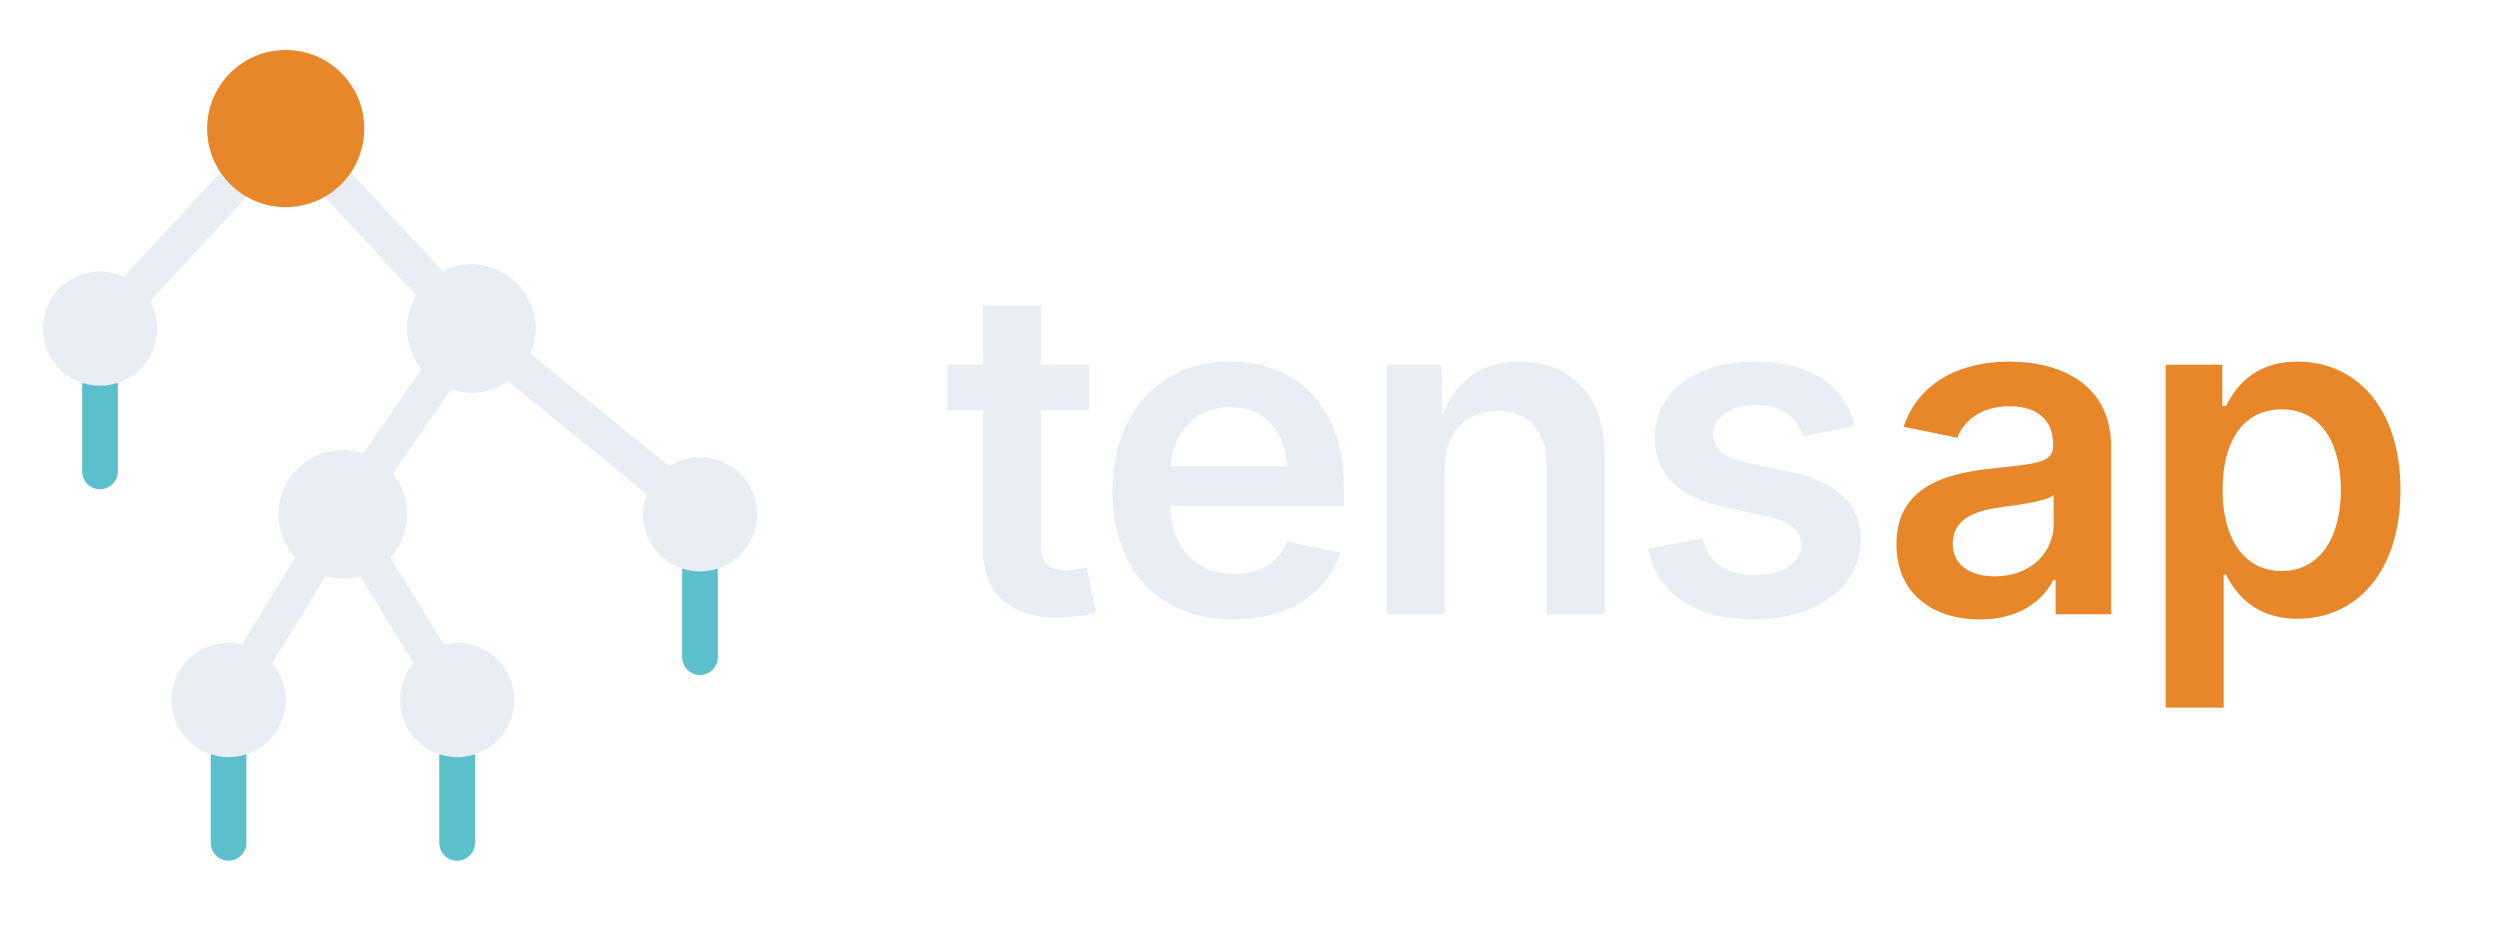
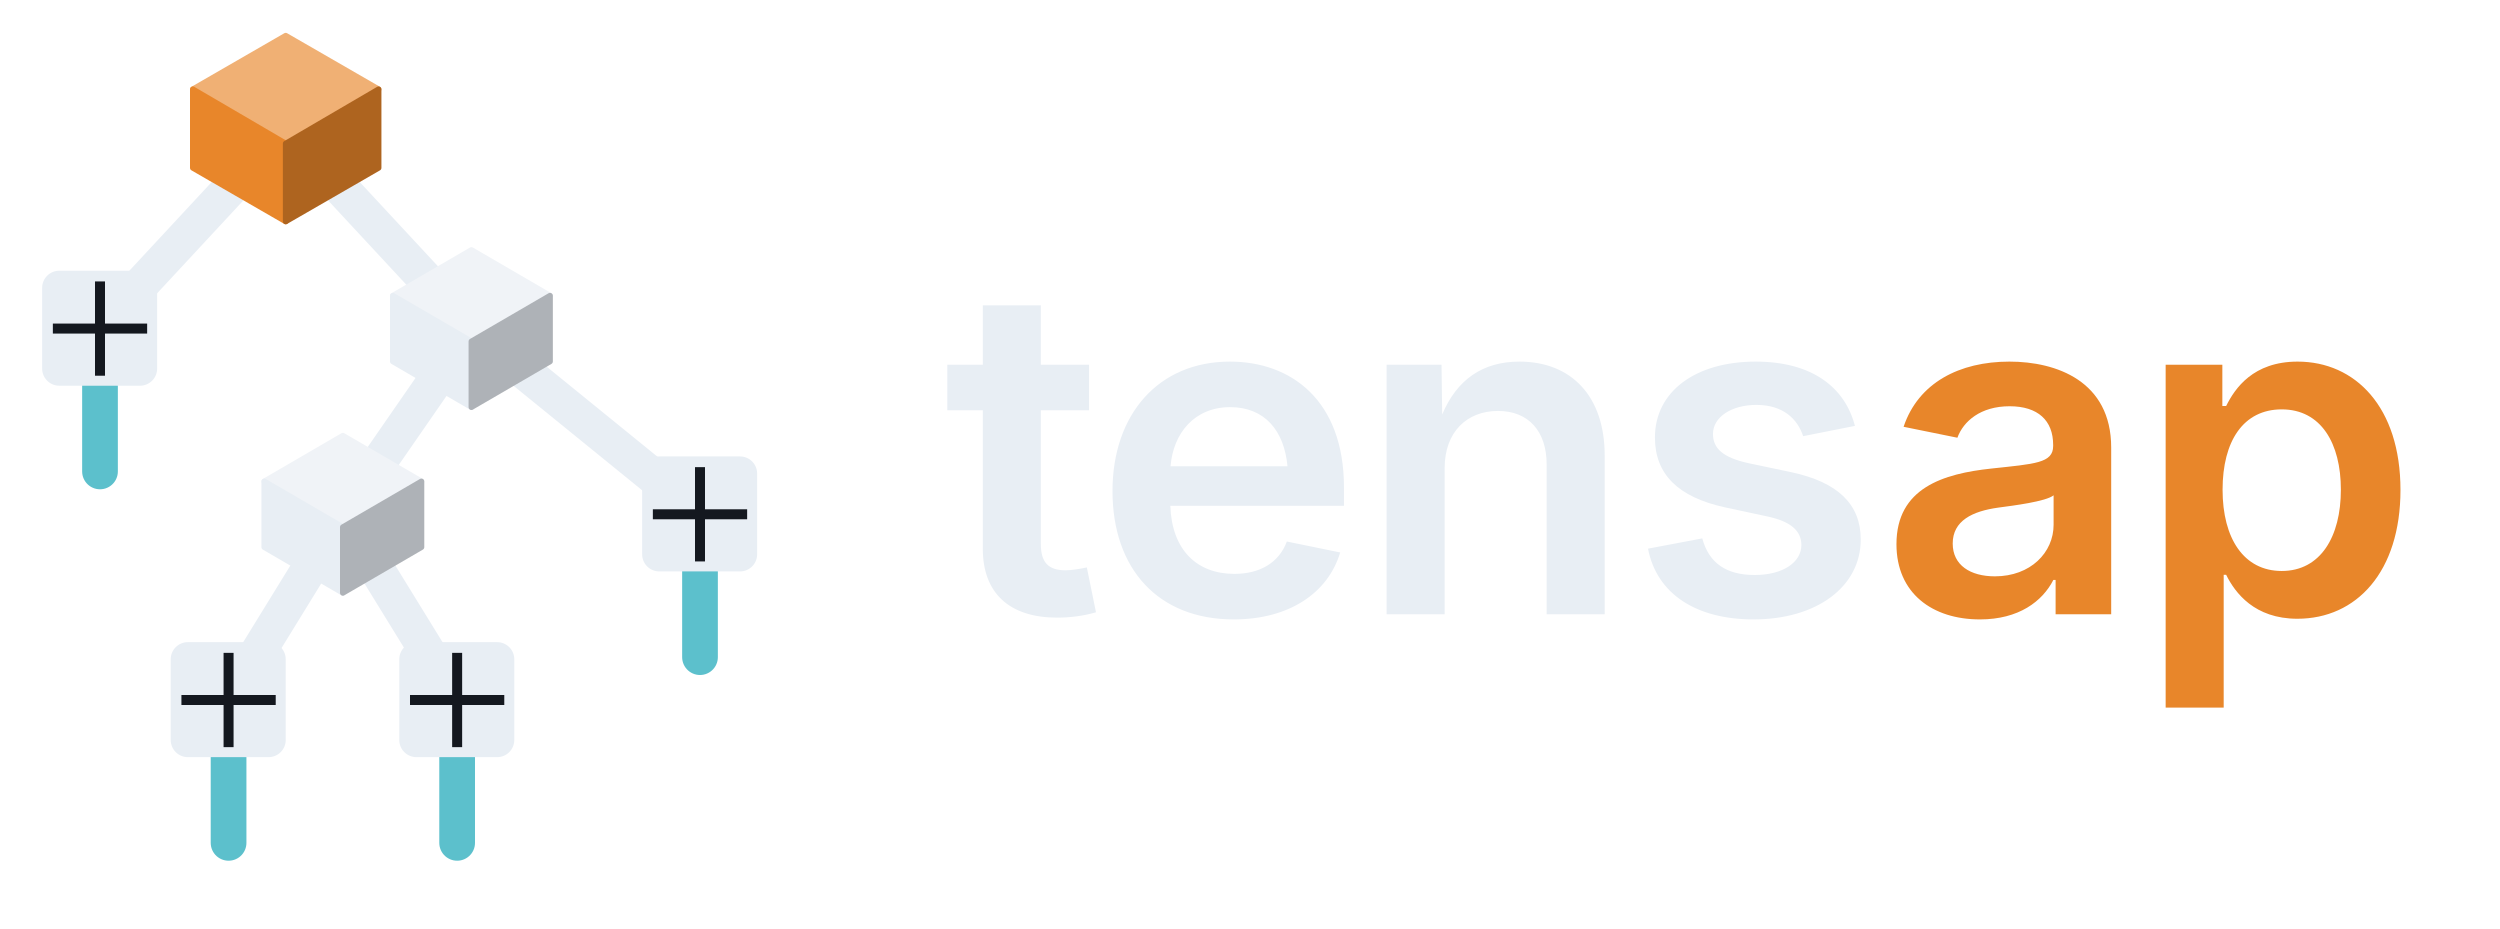
<svg xmlns="http://www.w3.org/2000/svg" viewBox="0 0 350 130" width="350" height="130">
  <g transform="translate(0,6)">
-     <line x1="40" y1="12" x2="14" y2="40" stroke="#e8eef4" stroke-width="5" stroke-linecap="round" />
-     <line x1="40" y1="12" x2="66" y2="40" stroke="#e8eef4" stroke-width="5" stroke-linecap="round" />
-     <line x1="66" y1="40" x2="48" y2="66" stroke="#e8eef4" stroke-width="5" stroke-linecap="round" />
-     <line x1="66" y1="40" x2="98" y2="66" stroke="#e8eef4" stroke-width="5" stroke-linecap="round" />
-     <line x1="48" y1="66" x2="32" y2="92" stroke="#e8eef4" stroke-width="5" stroke-linecap="round" />
-     <line x1="48" y1="66" x2="64" y2="92" stroke="#e8eef4" stroke-width="5" stroke-linecap="round" />
-     <line x1="14" y1="40" x2="14" y2="60" stroke="#5cc0cc" stroke-width="5" stroke-linecap="round" />
-     <line x1="98" y1="66" x2="98" y2="86" stroke="#5cc0cc" stroke-width="5" stroke-linecap="round" />
-     <line x1="32" y1="92" x2="32" y2="112" stroke="#5cc0cc" stroke-width="5" stroke-linecap="round" />
-     <line x1="64" y1="92" x2="64" y2="112" stroke="#5cc0cc" stroke-width="5" stroke-linecap="round" />
-     <circle cx="40" cy="12" r="11" fill="#e8862a" />
-     <circle cx="14" cy="40" r="8" fill="#e8eef4" />
-     <circle cx="66" cy="40" r="9" fill="#e8eef4" />
-     <circle cx="48" cy="66" r="9" fill="#e8eef4" />
-     <circle cx="98" cy="66" r="8" fill="#e8eef4" />
-     <circle cx="32" cy="92" r="8" fill="#e8eef4" />
-     <circle cx="64" cy="92" r="8" fill="#e8eef4" />
+     <line x1="40.0" y1="12.0" x2="14.0" y2="40.0" stroke="#e8eef4" stroke-width="5" stroke-linecap="round" />
+     <line x1="40.0" y1="12.0" x2="66.0" y2="40.0" stroke="#e8eef4" stroke-width="5" stroke-linecap="round" />
+     <line x1="66.0" y1="40.0" x2="48.0" y2="66.0" stroke="#e8eef4" stroke-width="5" stroke-linecap="round" />
+     <line x1="66.0" y1="40.0" x2="98.0" y2="66.0" stroke="#e8eef4" stroke-width="5" stroke-linecap="round" />
+     <line x1="48.0" y1="66.0" x2="32.0" y2="92.0" stroke="#e8eef4" stroke-width="5" stroke-linecap="round" />
+     <line x1="48.0" y1="66.0" x2="64.0" y2="92.0" stroke="#e8eef4" stroke-width="5" stroke-linecap="round" />
+     <line x1="14.0" y1="40.0" x2="14.0" y2="60.0" stroke="#5cc0cc" stroke-width="5" stroke-linecap="round" />
+     <line x1="98.0" y1="66.0" x2="98.0" y2="86.0" stroke="#5cc0cc" stroke-width="5" stroke-linecap="round" />
+     <line x1="32.0" y1="92.0" x2="32.0" y2="112.0" stroke="#5cc0cc" stroke-width="5" stroke-linecap="round" />
+     <line x1="64.0" y1="92.0" x2="64.0" y2="112.0" stroke="#5cc0cc" stroke-width="5" stroke-linecap="round" />
+     <polygon points="40.0,-1.0 53.0,6.5 40.0,14.1 27.0,6.5" fill="#f0b074" stroke="#f0b074" stroke-width="0.8" stroke-linejoin="round" />
+     <polygon points="27.0,6.5 40.0,14.1 40.0,25.0 27.0,17.5" fill="#e8862a" stroke="#e8862a" stroke-width="0.8" stroke-linejoin="round" />
+     <polygon points="53.0,6.5 40.0,14.1 40.0,25.0 53.0,17.5" fill="#ae641f" stroke="#ae641f" stroke-width="0.8" stroke-linejoin="round" />
+     <rect x="5.9" y="31.9" width="16.1" height="16.1" rx="2.4" fill="#e8eef4" />
+     <line x1="14.0" y1="33.4" x2="14.0" y2="46.6" stroke="#14181f" stroke-width="1.4" />
+     <line x1="7.4" y1="40.0" x2="20.6" y2="40.0" stroke="#14181f" stroke-width="1.4" />
+     <polygon points="66.0,29.0 77.0,35.4 66.0,41.8 55.0,35.4" fill="#f0f3f7" stroke="#f0f3f7" stroke-width="0.8" stroke-linejoin="round" />
+     <polygon points="55.0,35.4 66.0,41.8 66.0,51.0 55.0,44.6" fill="#e8eef4" stroke="#e8eef4" stroke-width="0.8" stroke-linejoin="round" />
+     <polygon points="77.0,35.4 66.0,41.8 66.0,51.0 77.0,44.6" fill="#aeb2b7" stroke="#aeb2b7" stroke-width="0.8" stroke-linejoin="round" />
+     <polygon points="48.0,55.0 59.0,61.4 48.0,67.8 37.0,61.4" fill="#f0f3f7" stroke="#f0f3f7" stroke-width="0.8" stroke-linejoin="round" />
+     <polygon points="37.0,61.4 48.0,67.8 48.0,77.0 37.0,70.6" fill="#e8eef4" stroke="#e8eef4" stroke-width="0.8" stroke-linejoin="round" />
+     <polygon points="59.0,61.4 48.0,67.8 48.0,77.0 59.0,70.6" fill="#aeb2b7" stroke="#aeb2b7" stroke-width="0.8" stroke-linejoin="round" />
+     <rect x="89.9" y="57.9" width="16.1" height="16.1" rx="2.4" fill="#e8eef4" />
+     <line x1="98.0" y1="59.4" x2="98.0" y2="72.6" stroke="#14181f" stroke-width="1.4" />
+     <line x1="91.4" y1="66.0" x2="104.6" y2="66.0" stroke="#14181f" stroke-width="1.4" />
+     <rect x="23.9" y="83.9" width="16.1" height="16.1" rx="2.4" fill="#e8eef4" />
+     <line x1="32.0" y1="85.4" x2="32.0" y2="98.6" stroke="#14181f" stroke-width="1.4" />
+     <line x1="25.4" y1="92.0" x2="38.6" y2="92.0" stroke="#14181f" stroke-width="1.4" />
+     <rect x="55.9" y="83.9" width="16.1" height="16.1" rx="2.4" fill="#e8eef4" />
+     <line x1="64.0" y1="85.4" x2="64.0" y2="98.6" stroke="#14181f" stroke-width="1.4" />
+     <line x1="57.4" y1="92.0" x2="70.6" y2="92.0" stroke="#14181f" stroke-width="1.4" />
  </g>
  <text x="132" y="86" font-family="Inter, -apple-system, 'Segoe UI', Helvetica, Arial, sans-serif" font-size="64" font-weight="600" fill="#e8eef4" letter-spacing="-1">tens<tspan fill="#e8862a">ap</tspan>
  </text>
</svg>
